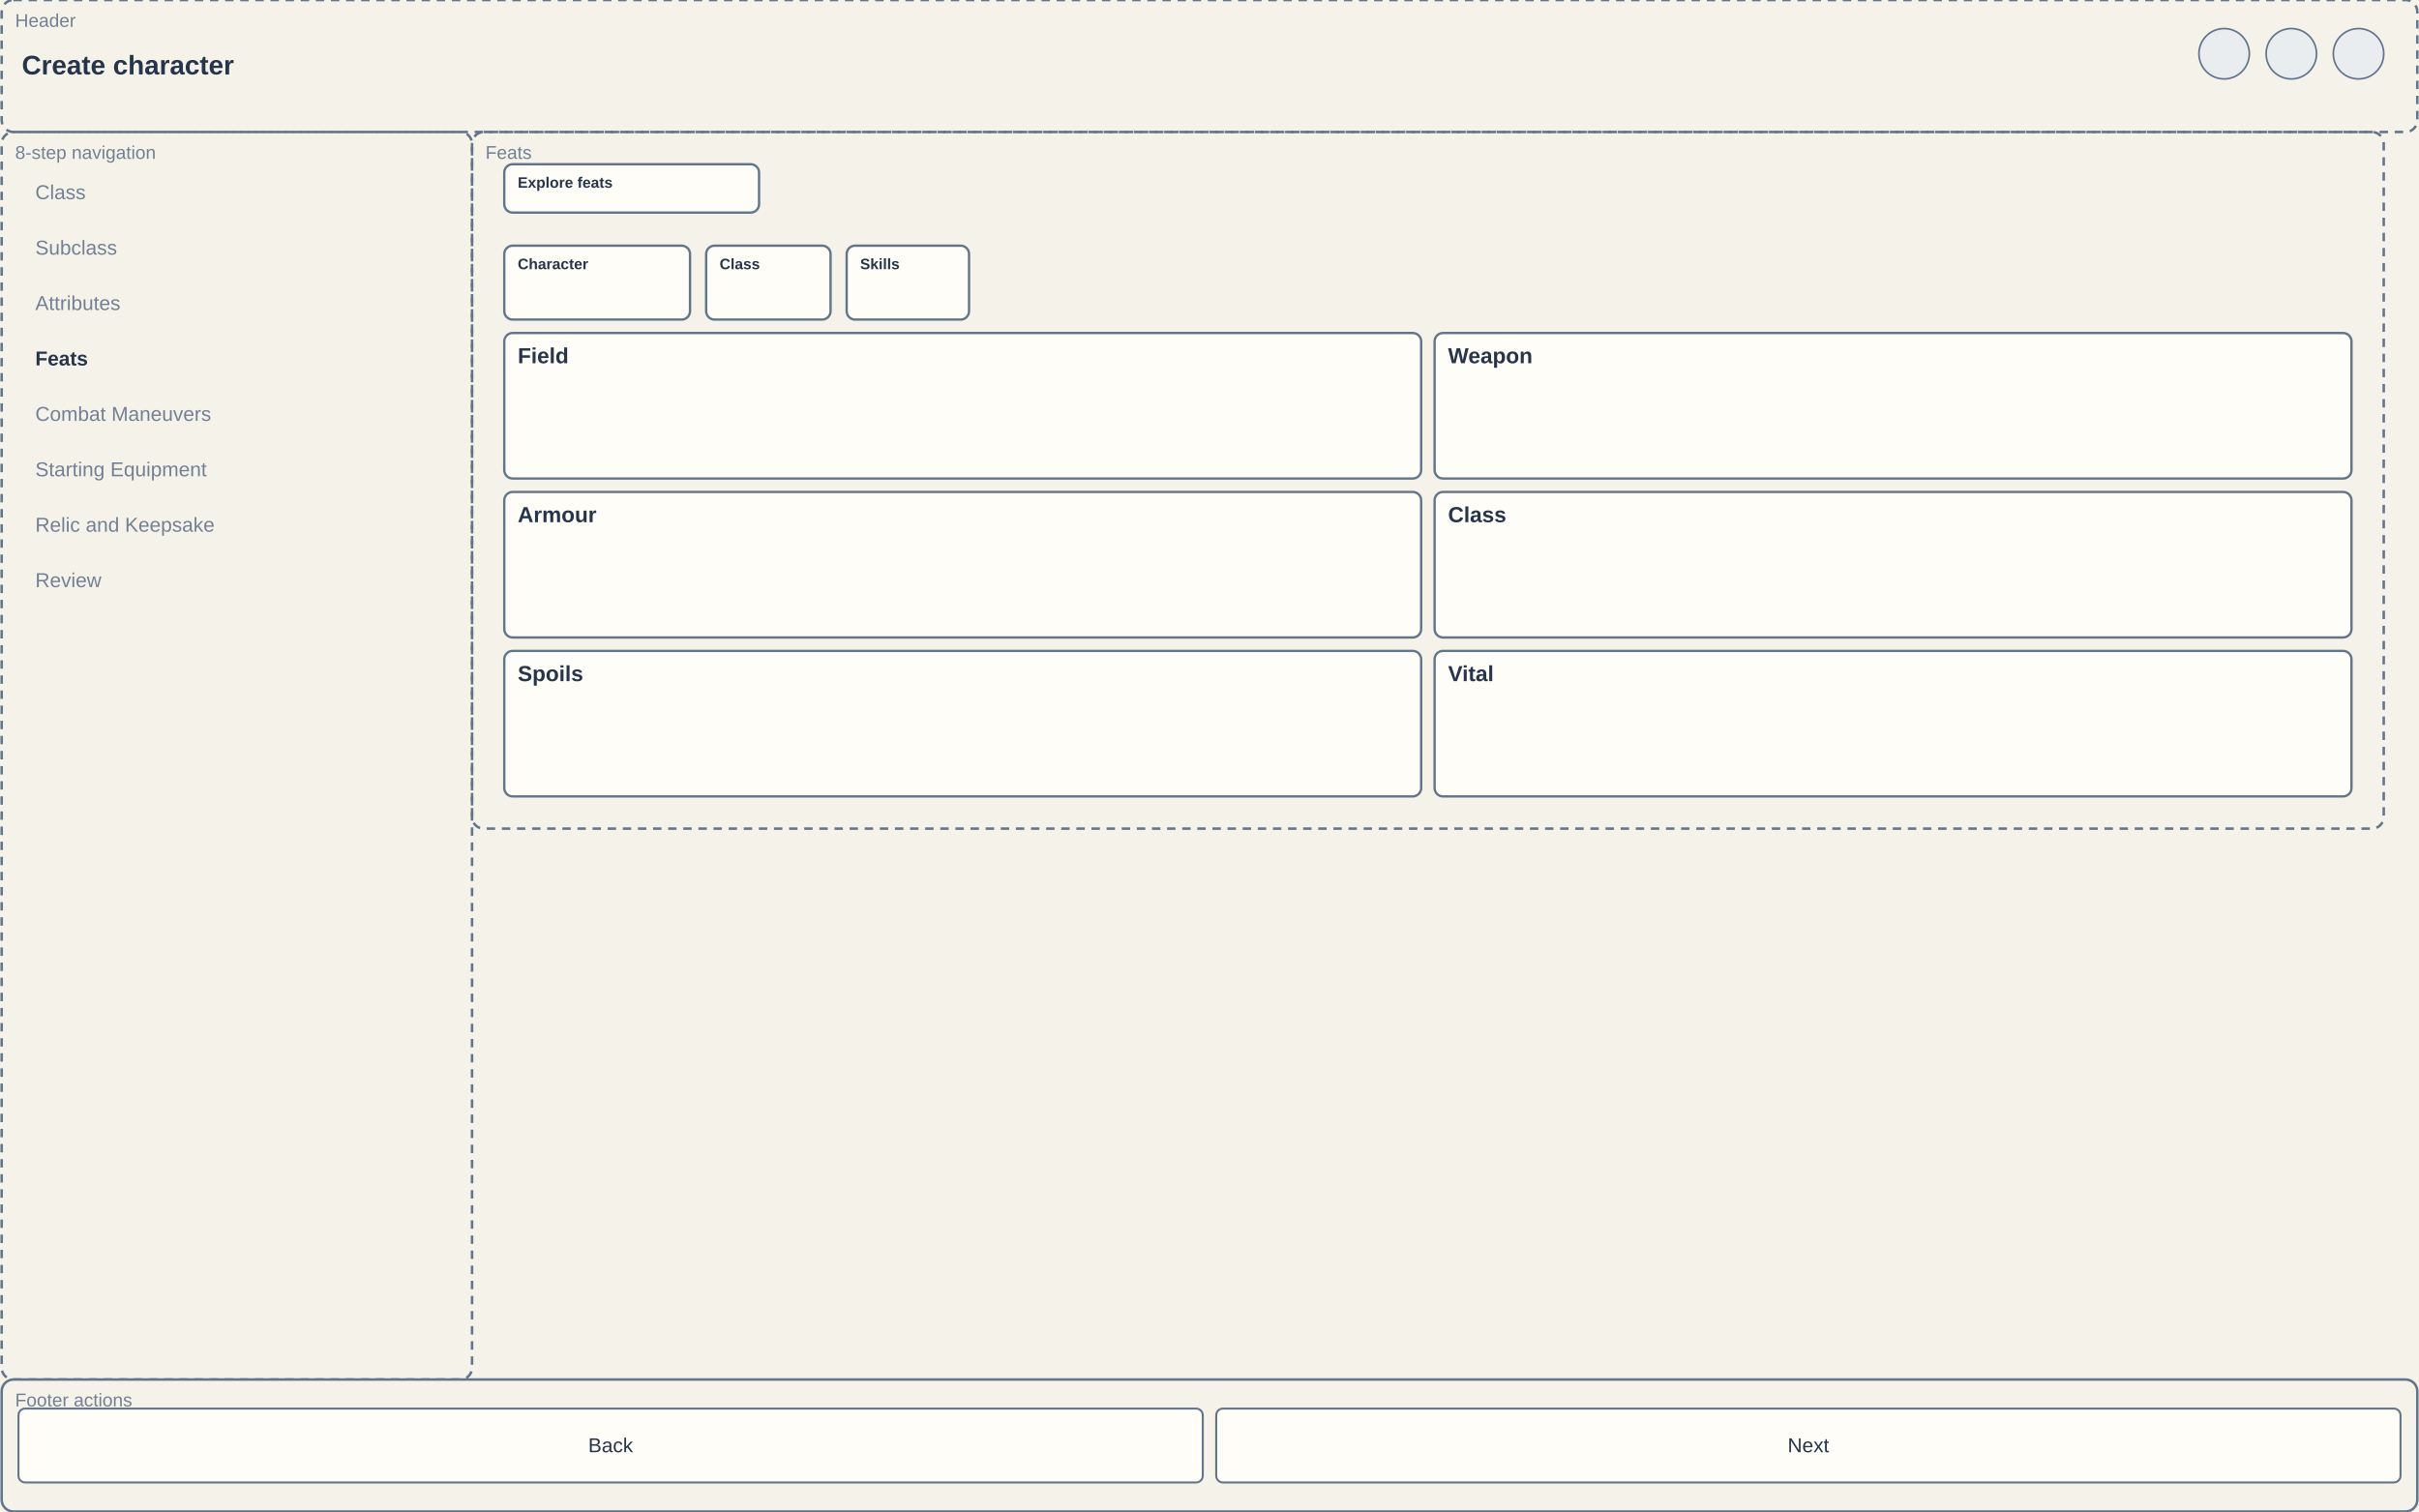
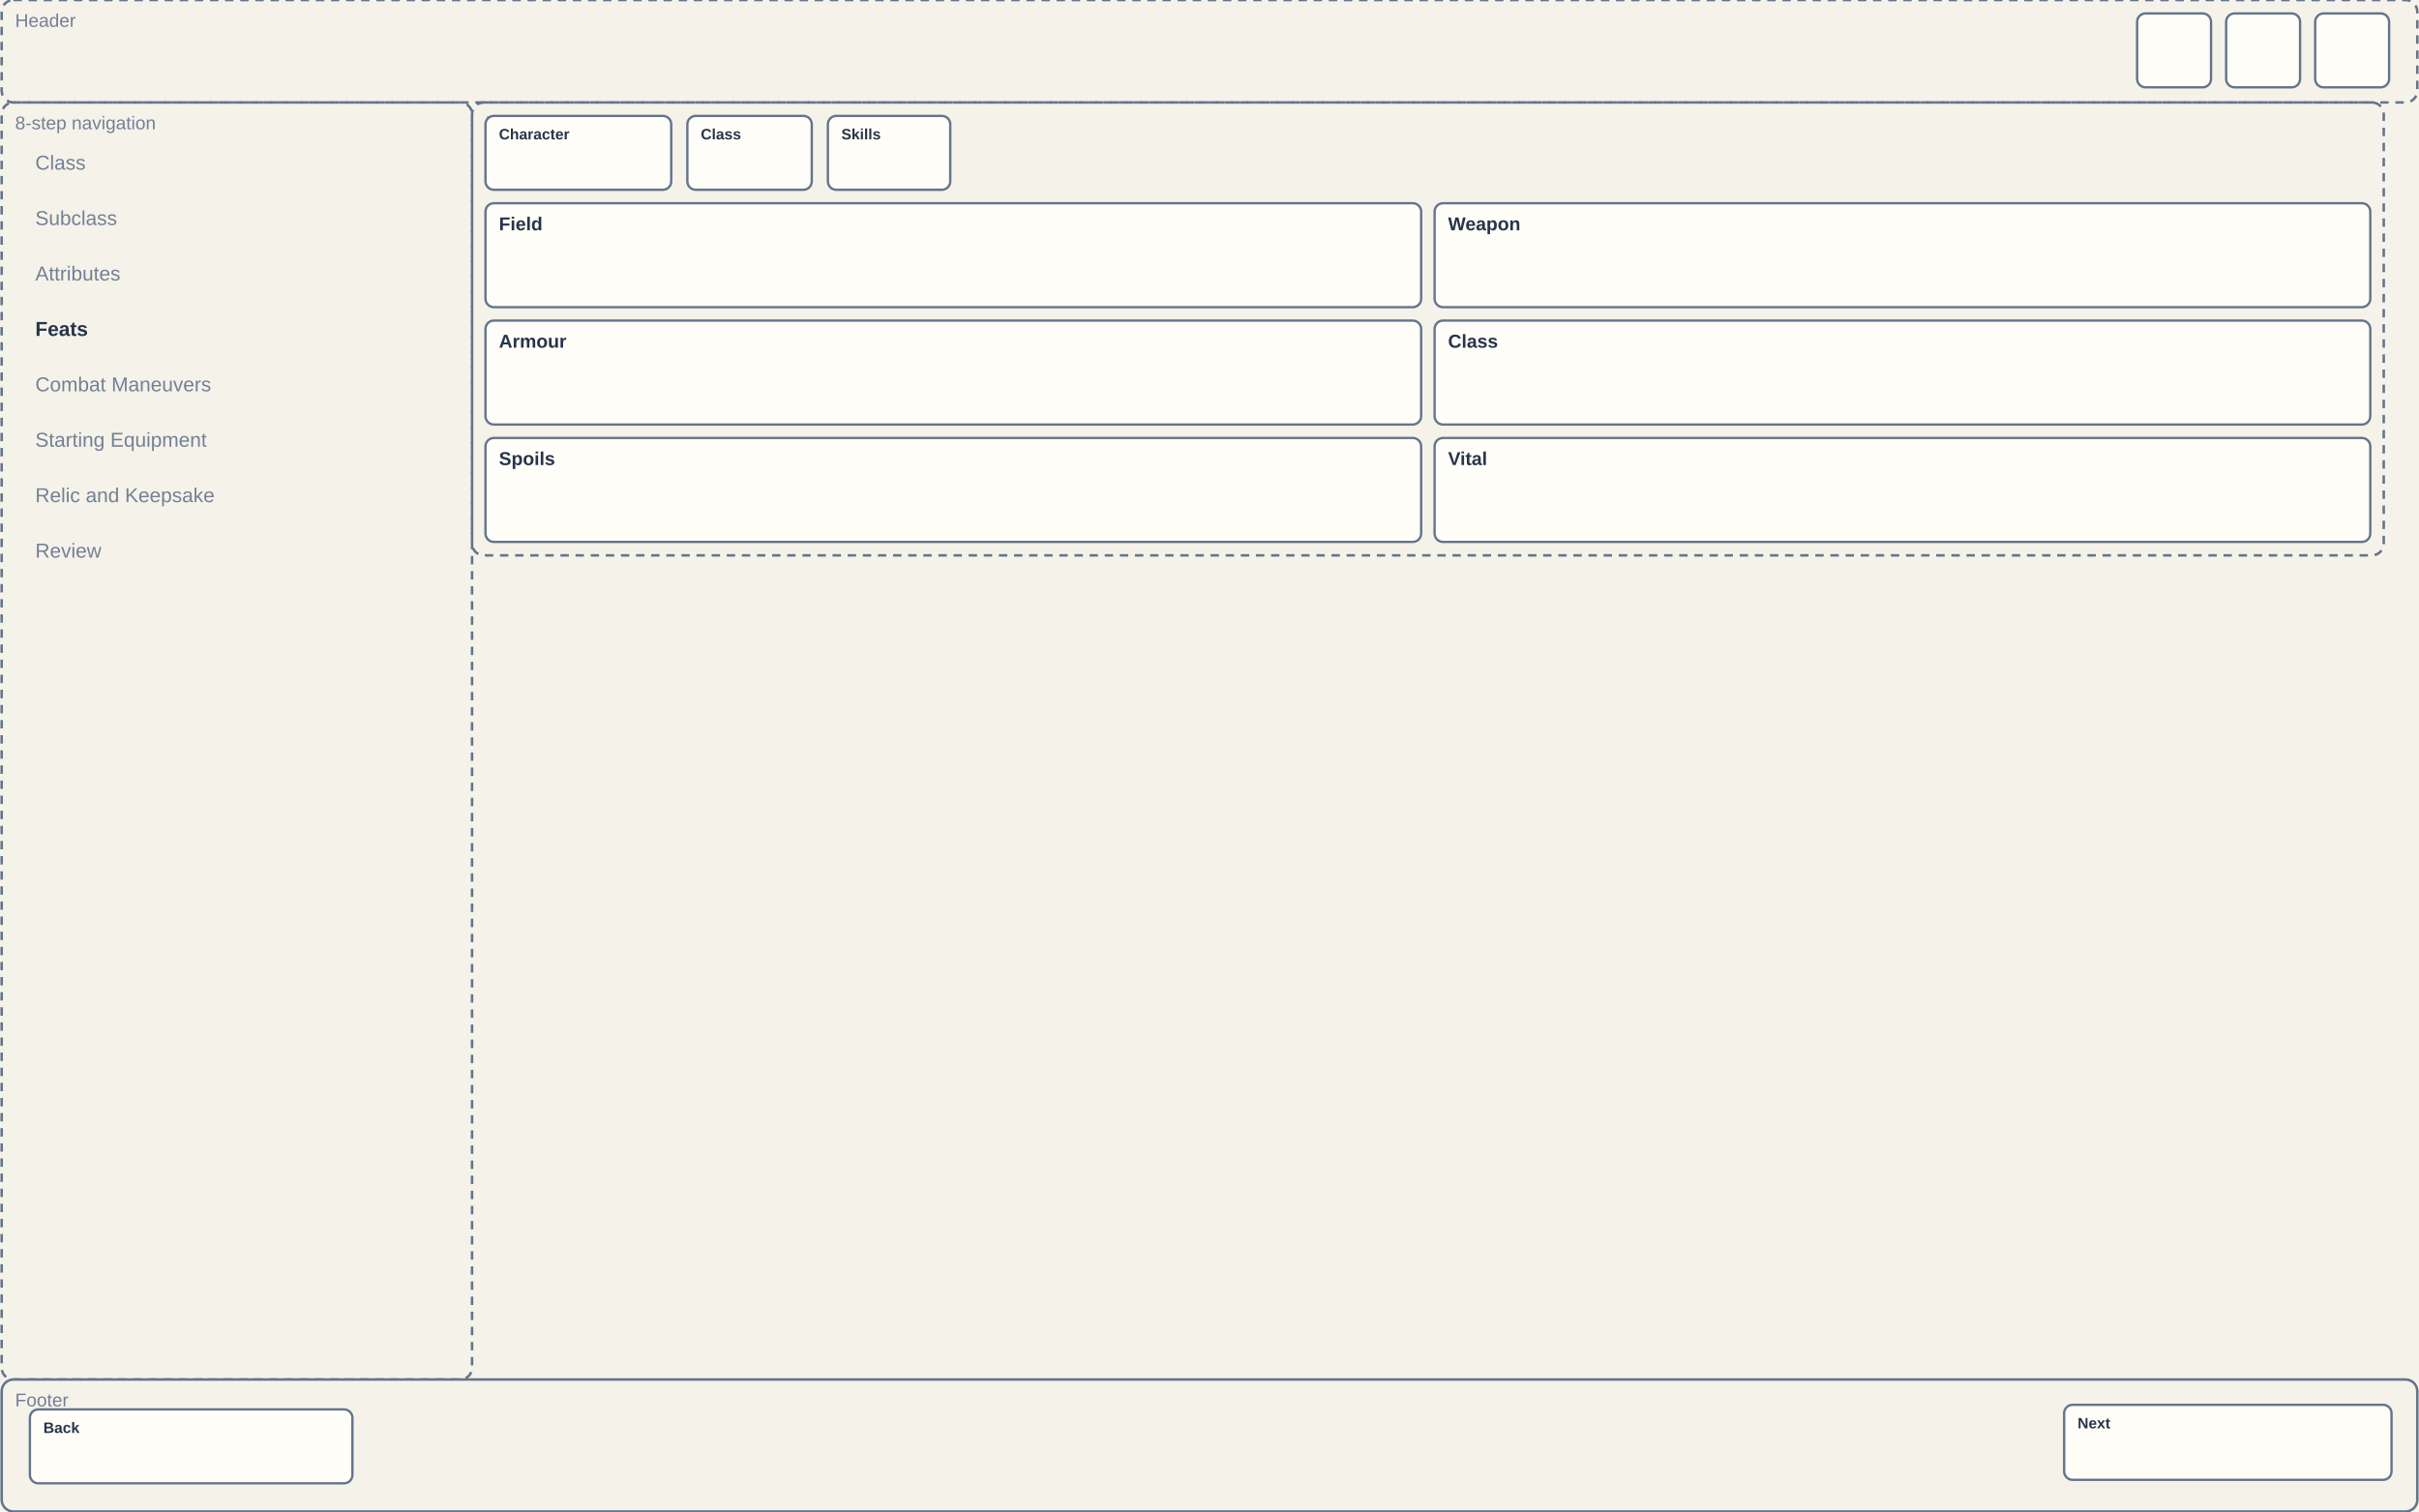
<svg xmlns="http://www.w3.org/2000/svg" width="1440" height="900" viewBox="0 0 1440 900">
  <rect width="1440" height="900" fill="#f5f2ea" />
-   <rect x="1" y="0" width="1438" height="78.594" rx="7" fill="none" stroke="#63758a" stroke-width="1.5" stroke-dasharray="5 4" />
+   <g>
+     <rect x="1" y="0" width="1438" height="61" rx="7" fill="none" stroke="#63758a" stroke-width="1.5" stroke-dasharray="5 4" />
+   </g>
  <text x="9" y="16" font-family="Arial,sans-serif" font-size="11" font-weight="500" fill="#738094">Header</text>
-   <rect x="1" y="78.594" width="280" height="742.812" rx="7" fill="none" stroke="#63758a" stroke-width="1.5" stroke-dasharray="5 4" />
-   <text x="9" y="94.594" font-family="Arial,sans-serif" font-size="11" font-weight="500" fill="#738094">8-step navigation</text>
-   <rect x="281" y="78.594" width="1138" height="414.797" rx="7" fill="none" stroke="#63758a" stroke-width="1.5" stroke-dasharray="5 4" />
-   <text x="289" y="94.594" font-family="Arial,sans-serif" font-size="11" font-weight="500" fill="#738094">Feats</text>
-   <text x="13" y="44.297" font-family="Arial,sans-serif" font-size="16" font-weight="600" fill="#26354a">Create character</text>
-   <rect x="1309" y="17" width="30" height="30" rx="15" fill="#e9edf0" stroke="#63758a" />
-   <rect x="1349" y="17" width="30" height="30" rx="15" fill="#e9edf0" stroke="#63758a" />
-   <rect x="1389" y="17" width="30" height="30" rx="15" fill="#e9edf0" stroke="#63758a" />
-   <text x="21" y="118.594" font-family="Arial,sans-serif" font-size="12" fill="#738094" font-weight="400">Class</text>
-   <text x="21" y="151.594" font-family="Arial,sans-serif" font-size="12" fill="#738094" font-weight="400">Subclass</text>
-   <text x="21" y="184.594" font-family="Arial,sans-serif" font-size="12" fill="#738094" font-weight="400">Attributes</text>
-   <text x="21" y="217.594" font-family="Arial,sans-serif" font-size="12" fill="#26354a" font-weight="700">Feats</text>
-   <text x="21" y="250.594" font-family="Arial,sans-serif" font-size="12" fill="#738094" font-weight="400">Combat Maneuvers</text>
-   <text x="21" y="283.594" font-family="Arial,sans-serif" font-size="12" fill="#738094" font-weight="400">Starting Equipment</text>
-   <text x="21" y="316.594" font-family="Arial,sans-serif" font-size="12" fill="#738094" font-weight="400">Relic and Keepsake</text>
-   <text x="21" y="349.594" font-family="Arial,sans-serif" font-size="12" fill="#738094" font-weight="400">Review</text>
-   <rect x="300.188" y="97.781" width="151.672" height="28.797" rx="5" fill="#fffdf8" stroke="#63758a" stroke-width="1.4" />
-   <text x="308.188" y="111.781" font-family="Arial,sans-serif" font-size="9" font-weight="600" fill="#26354a">Explore feats</text>
-   <rect x="300.188" y="146.281" width="110.578" height="44" rx="5" fill="#fffdf8" stroke="#63758a" stroke-width="1.4" />
-   <text x="308.188" y="160.281" font-family="Arial,sans-serif" font-size="9" font-weight="600" fill="#26354a">Character</text>
-   <rect x="420.359" y="146.281" width="74.062" height="44" rx="5" fill="#fffdf8" stroke="#63758a" stroke-width="1.4" />
-   <text x="428.359" y="160.281" font-family="Arial,sans-serif" font-size="9" font-weight="600" fill="#26354a">Class</text>
-   <rect x="504.016" y="146.281" width="72.844" height="44" rx="5" fill="#fffdf8" stroke="#63758a" stroke-width="1.4" />
-   <text x="512.016" y="160.281" font-family="Arial,sans-serif" font-size="9" font-weight="600" fill="#26354a">Skills</text>
-   <rect x="300.188" y="198.281" width="545.812" height="86.641" rx="5" fill="#fffdf8" stroke="#63758a" stroke-width="1.4" />
-   <text x="308.188" y="216.281" font-family="Arial,sans-serif" font-size="13" font-weight="600" fill="#26354a">Field</text>
-   <rect x="854" y="198.281" width="545.812" height="86.641" rx="5" fill="#fffdf8" stroke="#63758a" stroke-width="1.4" />
-   <text x="862" y="216.281" font-family="Arial,sans-serif" font-size="13" font-weight="600" fill="#26354a">Weapon</text>
-   <rect x="300.188" y="292.922" width="545.812" height="86.641" rx="5" fill="#fffdf8" stroke="#63758a" stroke-width="1.4" />
-   <text x="308.188" y="310.922" font-family="Arial,sans-serif" font-size="13" font-weight="600" fill="#26354a">Armour</text>
-   <rect x="854" y="292.922" width="545.812" height="86.641" rx="5" fill="#fffdf8" stroke="#63758a" stroke-width="1.4" />
-   <text x="862" y="310.922" font-family="Arial,sans-serif" font-size="13" font-weight="600" fill="#26354a">Class</text>
-   <rect x="300.188" y="387.562" width="545.812" height="86.641" rx="5" fill="#fffdf8" stroke="#63758a" stroke-width="1.4" />
-   <text x="308.188" y="405.562" font-family="Arial,sans-serif" font-size="13" font-weight="600" fill="#26354a">Spoils</text>
-   <rect x="854" y="387.562" width="545.812" height="86.641" rx="5" fill="#fffdf8" stroke="#63758a" stroke-width="1.4" />
-   <text x="862" y="405.562" font-family="Arial,sans-serif" font-size="13" font-weight="600" fill="#26354a">Vital</text>
-   <rect x="1" y="821.406" width="1438" height="78.594" rx="7" fill="#f5f2ea" stroke="#63758a" stroke-width="1.5" />
-   <text x="9" y="837.406" font-family="Arial,sans-serif" font-size="11" font-weight="500" fill="#738094">Footer actions</text>
-   <rect x="11" y="838.703" width="705" height="44" rx="4" fill="#fffdf8" stroke="#63758a" stroke-width="1.2" />
-   <text x="363.5" y="864.703" text-anchor="middle" font-family="Arial,sans-serif" font-size="12" fill="#26354a">Back</text>
-   <rect x="724" y="838.703" width="705" height="44" rx="4" fill="#fffdf8" stroke="#63758a" stroke-width="1.2" />
-   <text x="1076.5" y="864.703" text-anchor="middle" font-family="Arial,sans-serif" font-size="12" fill="#26354a">Next</text>
+   <g>
+     <rect x="1" y="61" width="280" height="760.406" rx="7" fill="none" stroke="#63758a" stroke-width="1.5" stroke-dasharray="5 4" />
+   </g>
+   <text x="9" y="77" font-family="Arial,sans-serif" font-size="11" font-weight="500" fill="#738094">8-step navigation</text>
+   <g>
+     <rect x="281" y="61" width="1138" height="269.672" rx="7" fill="none" stroke="#63758a" stroke-width="1.5" stroke-dasharray="5 4" />
+   </g>
+   <text x="289" y="77" font-family="Arial,sans-serif" font-size="11" font-weight="500" fill="#738094">Feats</text>
+   <defs>
+     <clipPath id="activeHeaderClip">
+       <rect x="17.797" y="15.594" width="1244.406" height="28.797" />
+     </clipPath>
+   </defs>
+   <text x="17.797" y="36.328" clip-path="url(#activeHeaderClip)" font-family="Arial,sans-serif" font-size="16" font-weight="600" fill="#26354a" />
+   <g>
+     <rect x="1272.203" y="8" width="44" height="44" rx="5" fill="#fffdf8" stroke="#63758a" stroke-width="1.4" />
+   </g>
+   <g>
+     <rect x="1325.203" y="8" width="44" height="44" rx="5" fill="#fffdf8" stroke="#63758a" stroke-width="1.4" />
+   </g>
+   <g>
+     <rect x="1378.203" y="8" width="44" height="44" rx="5" fill="#fffdf8" stroke="#63758a" stroke-width="1.4" />
+   </g>
+   <text x="21" y="101" font-family="Arial,sans-serif" font-size="12" fill="#738094" font-weight="400">Class</text>
+   <text x="21" y="134" font-family="Arial,sans-serif" font-size="12" fill="#738094" font-weight="400">Subclass</text>
+   <text x="21" y="167" font-family="Arial,sans-serif" font-size="12" fill="#738094" font-weight="400">Attributes</text>
+   <text x="21" y="200" font-family="Arial,sans-serif" font-size="12" fill="#26354a" font-weight="700">Feats</text>
+   <text x="21" y="233" font-family="Arial,sans-serif" font-size="12" fill="#738094" font-weight="400">Combat Maneuvers</text>
+   <text x="21" y="266" font-family="Arial,sans-serif" font-size="12" fill="#738094" font-weight="400">Starting Equipment</text>
+   <text x="21" y="299" font-family="Arial,sans-serif" font-size="12" fill="#738094" font-weight="400">Relic and Keepsake</text>
+   <text x="21" y="332" font-family="Arial,sans-serif" font-size="12" fill="#738094" font-weight="400">Review</text>
+   <g>
+     <rect x="289" y="69" width="110.578" height="44" rx="5" fill="#fffdf8" stroke="#63758a" stroke-width="1.4" />
+   </g>
+   <text x="297" y="83" font-family="Arial,sans-serif" font-size="9" font-weight="600" fill="#26354a">Character</text>
+   <g>
+     <rect x="409.172" y="69" width="74.062" height="44" rx="5" fill="#fffdf8" stroke="#63758a" stroke-width="1.4" />
+   </g>
+   <text x="417.172" y="83" font-family="Arial,sans-serif" font-size="9" font-weight="600" fill="#26354a">Class</text>
+   <g>
+     <rect x="492.828" y="69" width="72.844" height="44" rx="5" fill="#fffdf8" stroke="#63758a" stroke-width="1.4" />
+   </g>
+   <text x="500.828" y="83" font-family="Arial,sans-serif" font-size="9" font-weight="600" fill="#26354a">Skills</text>
+   <g>
+     <rect x="289" y="121" width="557" height="61.891" rx="5" fill="#fffdf8" stroke="#63758a" stroke-width="1.4" />
+   </g>
+   <text x="297" y="137.14" font-family="Arial,sans-serif" font-size="11.14" font-weight="600" fill="#26354a">Field</text>
+   <g>
+     <rect x="854" y="121" width="557" height="61.891" rx="5" fill="#fffdf8" stroke="#63758a" stroke-width="1.4" />
+   </g>
+   <text x="862" y="137.14" font-family="Arial,sans-serif" font-size="11.14" font-weight="600" fill="#26354a">Weapon</text>
+   <g>
+     <rect x="289" y="190.891" width="557" height="61.891" rx="5" fill="#fffdf8" stroke="#63758a" stroke-width="1.4" />
+   </g>
+   <text x="297" y="207.031" font-family="Arial,sans-serif" font-size="11.14" font-weight="600" fill="#26354a">Armour</text>
+   <g>
+     <rect x="854" y="190.891" width="557" height="61.891" rx="5" fill="#fffdf8" stroke="#63758a" stroke-width="1.4" />
+   </g>
+   <text x="862" y="207.031" font-family="Arial,sans-serif" font-size="11.14" font-weight="600" fill="#26354a">Class</text>
+   <g>
+     <rect x="289" y="260.781" width="557" height="61.891" rx="5" fill="#fffdf8" stroke="#63758a" stroke-width="1.4" />
+   </g>
+   <text x="297" y="276.922" font-family="Arial,sans-serif" font-size="11.14" font-weight="600" fill="#26354a">Spoils</text>
+   <g>
+     <rect x="854" y="260.781" width="557" height="61.891" rx="5" fill="#fffdf8" stroke="#63758a" stroke-width="1.4" />
+   </g>
+   <text x="862" y="276.922" font-family="Arial,sans-serif" font-size="11.14" font-weight="600" fill="#26354a">Vital</text>
+   <g>
+     <rect x="1" y="821.406" width="1438" height="78.594" rx="7" fill="#f5f2ea" stroke="#63758a" stroke-width="1.5" />
+   </g>
+   <text x="9" y="837.406" font-family="Arial,sans-serif" font-size="11" font-weight="500" fill="#738094">Footer</text>
+   <g>
+     <rect x="17.797" y="839.203" width="192" height="44" rx="5" fill="#fffdf8" stroke="#63758a" stroke-width="1.4" />
+   </g>
+   <text x="25.797" y="853.203" font-family="Arial,sans-serif" font-size="9" font-weight="600" fill="#26354a">Back</text>
+   <g>
+     <rect x="1228.763" y="836.473" width="194.88" height="44.66" rx="5" fill="#fffdf8" stroke="#63758a" stroke-width="1.4" />
+   </g>
+   <text x="1236.763" y="850.473" font-family="Arial,sans-serif" font-size="9" font-weight="600" fill="#26354a">Next</text>
</svg>
